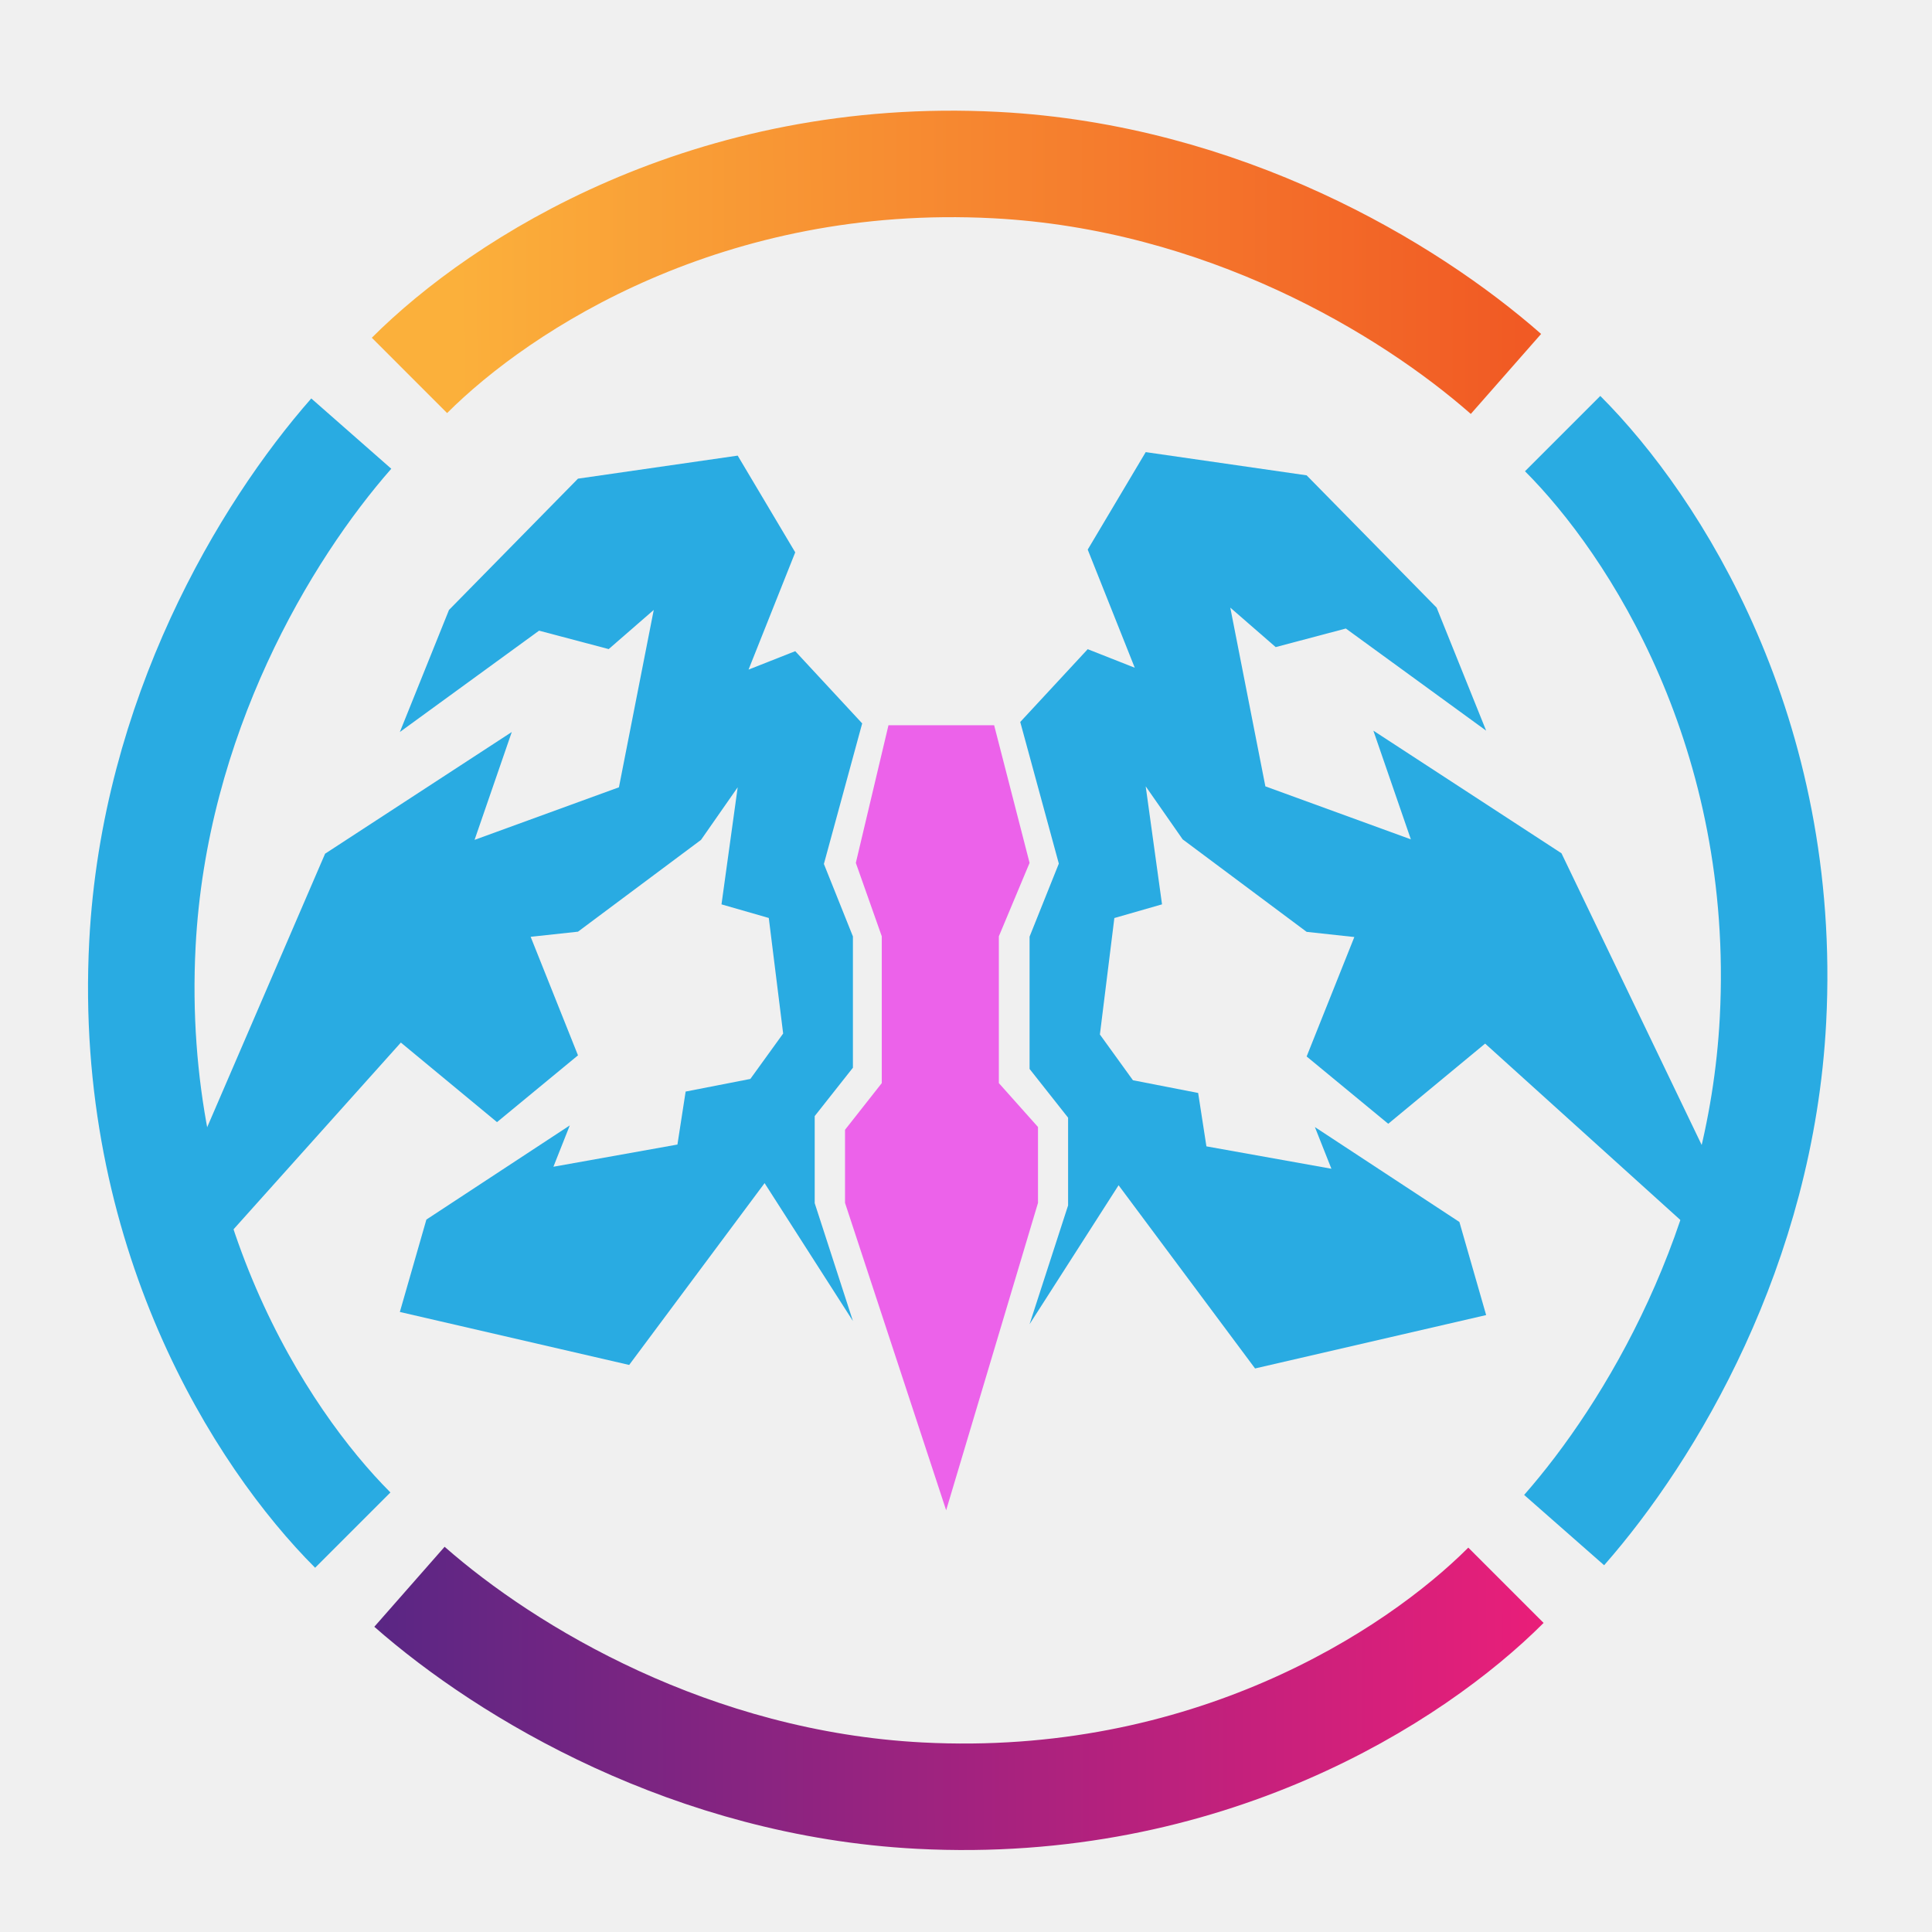
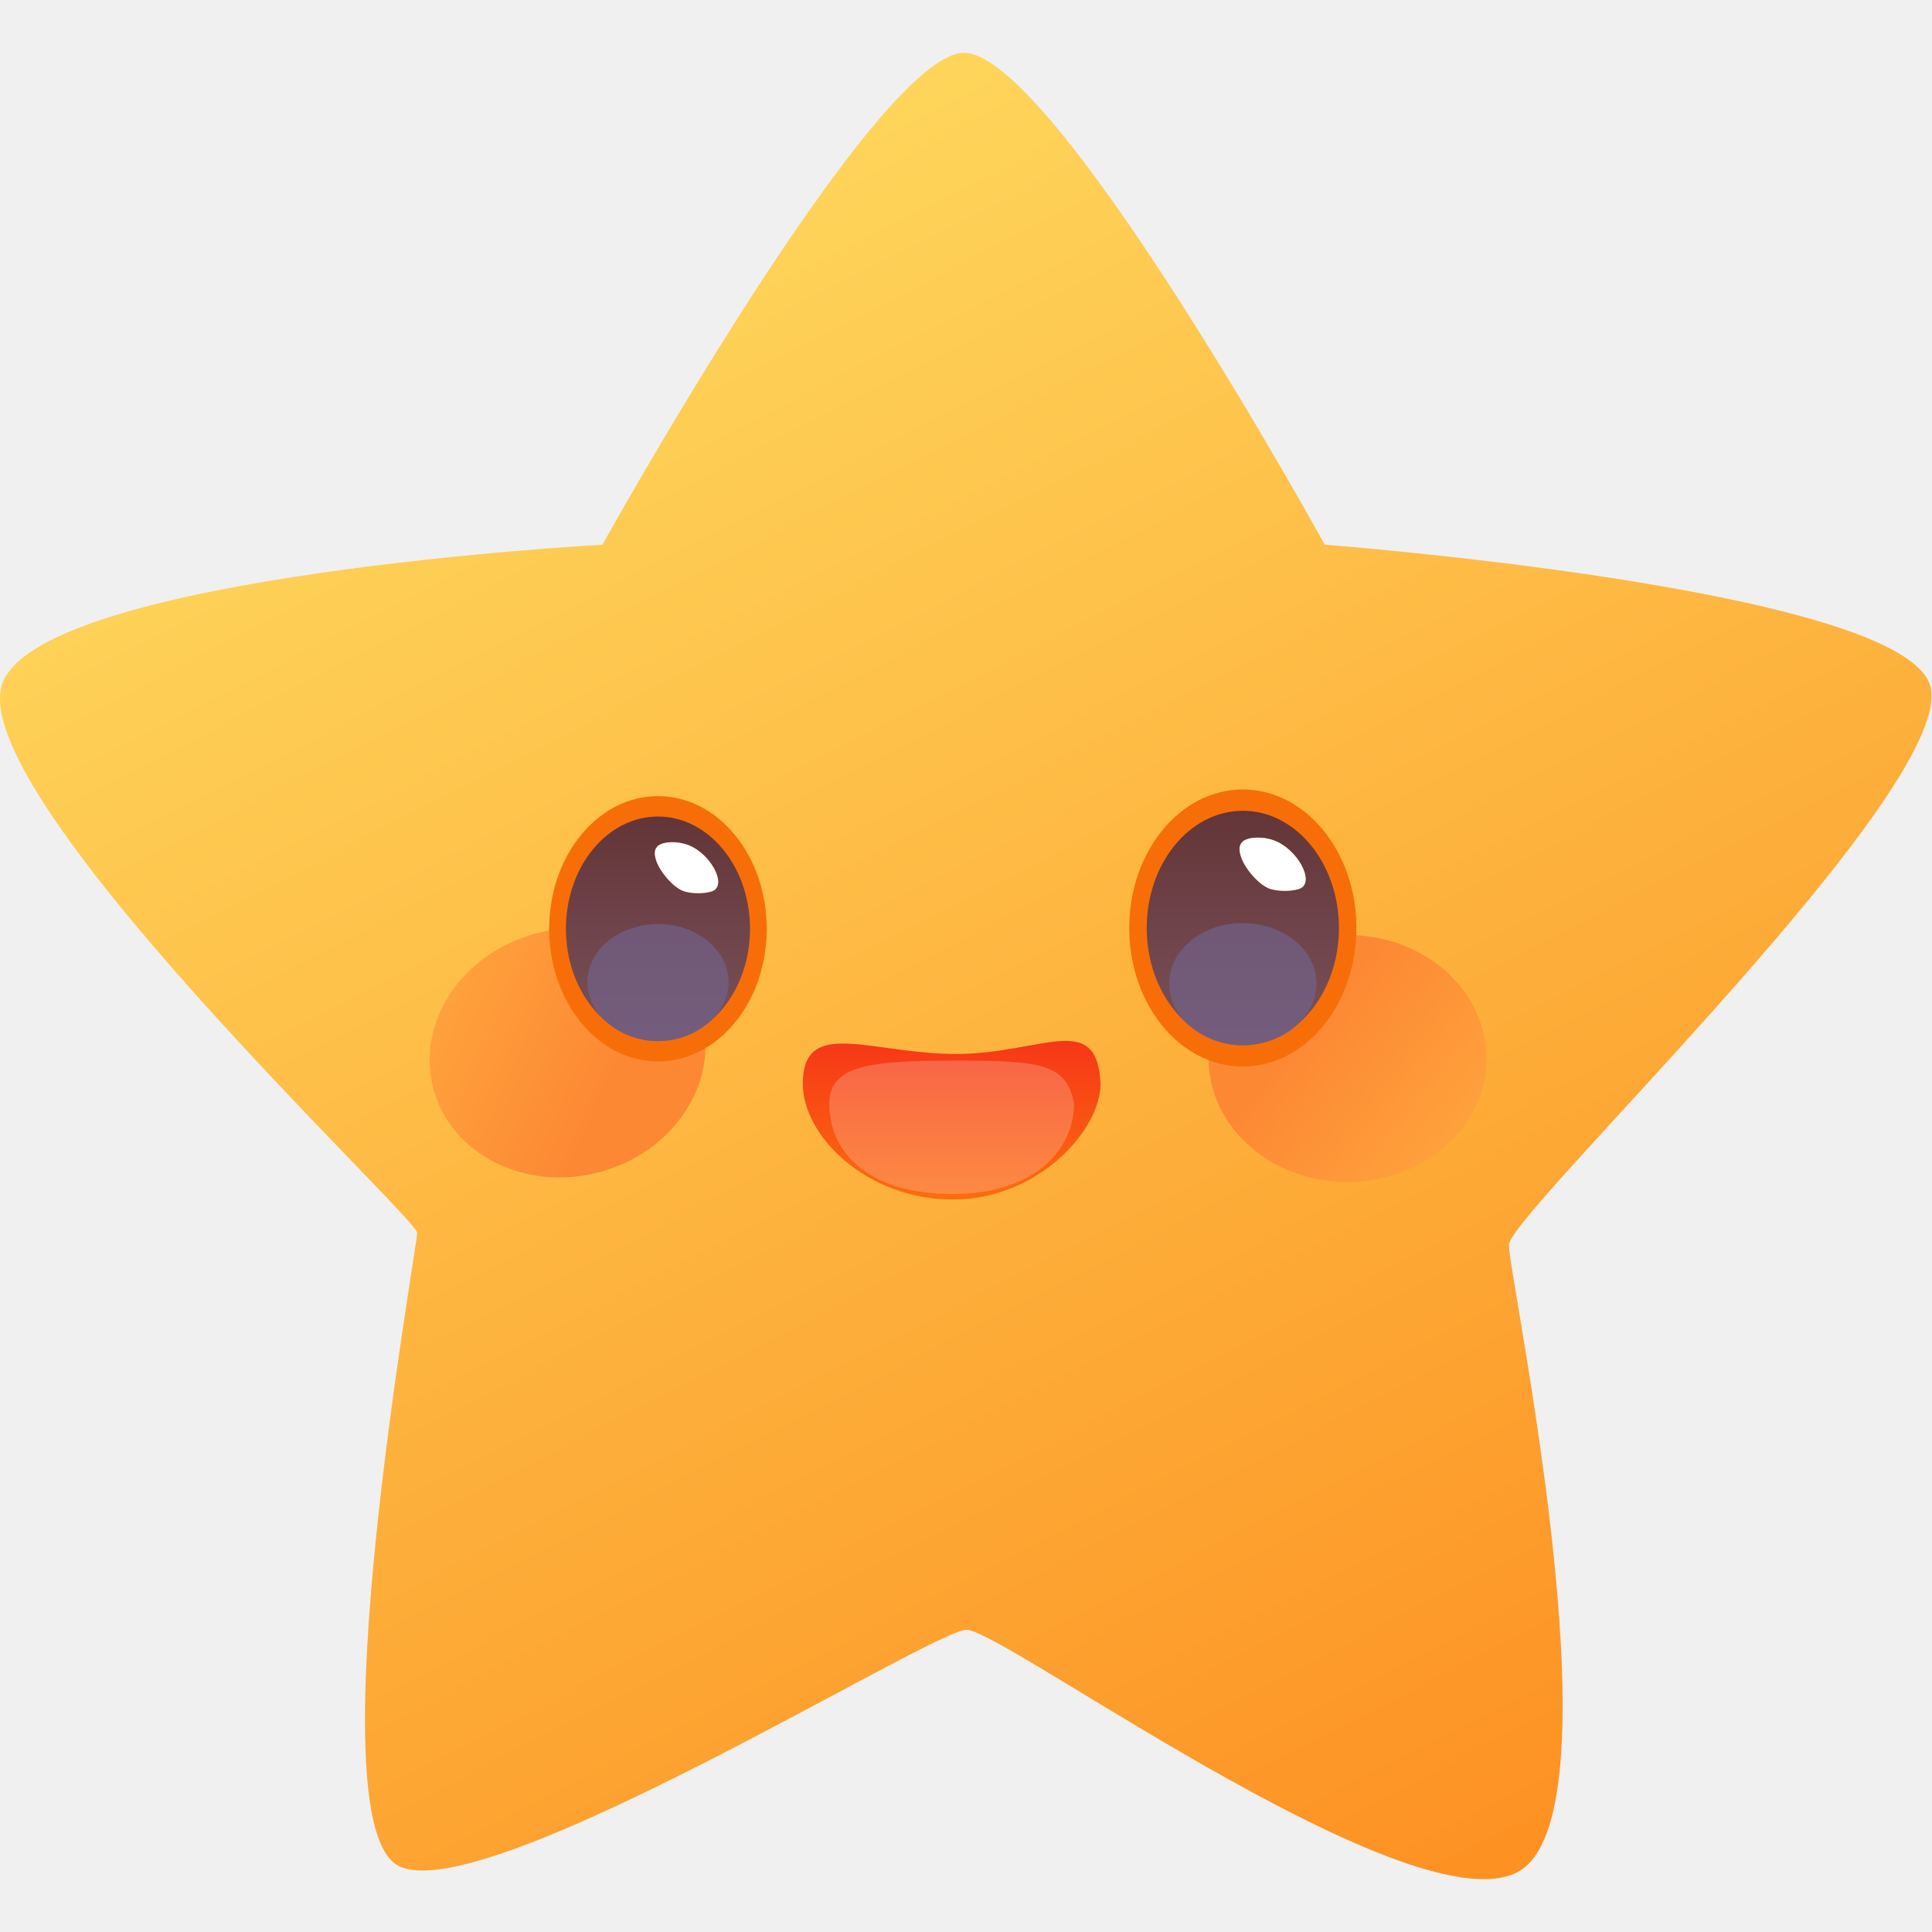
- <svg xmlns="http://www.w3.org/2000/svg" width="128" height="128" viewBox="0 0 128 128" fill="none">
-   <g clip-path="url(#clip0_913_41)">
-     <path d="M23.372 101.373C17.244 95.245 8.448 81.506 9.436 62.53C10.219 47.498 17.541 35.251 23.273 28.727" stroke="url(#paint0_linear_913_41)" stroke-width="7.056" />
-     <path d="M103.529 28.727C109.657 34.855 118.454 48.593 117.465 67.57C116.682 82.601 109.361 94.849 103.628 101.372" stroke="url(#paint1_linear_913_41)" stroke-width="7.056" />
-     <path d="M99.773 105.029C93.645 111.157 79.907 119.954 60.93 118.965C45.899 118.182 33.651 110.861 27.128 105.128" stroke="url(#paint2_linear_913_41)" stroke-width="7.056" />
-     <path d="M27.128 24.872C33.256 18.745 46.995 9.948 65.971 10.937C81.002 11.719 93.251 19.041 99.774 24.774" stroke="url(#paint3_linear_913_41)" stroke-width="7.056" />
-     <path d="M72.064 43.01L67.594 47.833L70.15 57.217L68.212 62.055V70.82L70.764 74.05L70.764 79.862L68.212 87.731L74.109 78.526L83.151 90.664L98.461 87.127L96.689 80.959L87.115 74.671L88.209 77.432L79.928 75.949L79.381 72.412L75.06 71.569L72.871 68.538L73.829 60.822L76.987 59.915L75.906 52.098L78.354 55.609L86.568 61.738L89.728 62.081L86.568 69.994L91.974 74.453L98.394 69.141L112.785 82.143V75.949L103.452 56.532L90.989 48.408L93.473 55.609L83.834 52.098L81.51 40.257L84.518 42.872L89.165 41.641L98.461 48.408L95.18 40.257L86.568 31.492L75.906 29.954L72.064 36.413L75.181 44.24L72.064 43.01Z" fill="#29ABE2" />
-     <path d="M52.686 43.142L57.122 47.927L54.585 57.239L56.508 62.041V70.739L53.976 73.944L53.976 79.712L56.508 87.521L50.656 78.385L41.684 90.431L26.491 86.921L28.249 80.8L37.75 74.561L36.665 77.3L44.882 75.829L45.425 72.319L49.713 71.482L51.886 68.474L50.934 60.818L47.801 59.917L48.874 52.16L46.444 55.644L38.293 61.726L35.157 62.066L38.293 69.919L32.928 74.344L26.558 69.073L10.566 86.921L12.597 77.3L21.538 56.56L33.906 48.498L31.441 55.644L41.006 52.16L43.312 40.41L40.328 43.004L35.715 41.783L26.491 48.498L29.747 40.41L38.293 31.712L48.874 30.186L52.686 36.595L49.593 44.363L52.686 43.142Z" fill="#29ABE2" />
-     <path d="M58.863 48.051H65.865L68.212 57.169L66.177 62.033V71.759L68.77 74.667V79.695L62.685 100.06L55.985 79.695V74.852L58.42 71.759L58.42 62.033L56.701 57.169L58.863 48.051Z" fill="#EC62EA" />
-   </g>
+ <svg xmlns="http://www.w3.org/2000/svg" width="512" height="512" viewBox="0 0 512 512" fill="none">
+   <path d="M159.652 144.346C159.652 144.346 13.938 152.237 0.962 180.293C-12.014 208.348 110.555 322.616 110.555 326.707C110.555 330.799 83.083 482.768 105.586 494.457C128.089 506.146 246.449 432.208 256.093 431.916C265.737 431.624 380.589 516.084 404.553 494.457C428.518 472.83 399.878 338.397 399.878 329.922C399.878 321.447 521.744 206.01 511.223 180.877C500.702 155.744 351.072 144.346 351.072 144.346C351.072 144.346 278.888 13.128 255.216 14.004C231.544 14.881 159.652 144.346 159.652 144.346Z" fill="url(#paint0_linear_916_64)" />
+   <ellipse cx="357.124" cy="280.528" rx="36.823" ry="32.731" fill="url(#paint1_linear_916_64)" />
+   <ellipse cx="150.417" cy="279.007" rx="36.823" ry="32.731" transform="rotate(165 150.417 279.007)" fill="url(#paint2_linear_916_64)" />
+   <path fill-rule="evenodd" clip-rule="evenodd" d="M174.368 281.305C190.29 281.305 203.197 265.561 203.197 246.139C203.197 226.718 190.29 210.974 174.368 210.974C158.446 210.974 145.538 226.718 145.538 246.139C145.538 265.561 158.446 281.305 174.368 281.305Z" fill="#F76E08" />
+   <path fill-rule="evenodd" clip-rule="evenodd" d="M174.368 275.895C187.841 275.895 198.762 262.573 198.762 246.139C198.762 229.706 187.841 216.384 174.368 216.384C160.895 216.384 149.974 229.706 149.974 246.139C149.974 262.573 160.895 275.895 174.368 275.895ZM189.094 236.024C192.597 234.094 188.093 226.088 182.374 223.943C179.586 222.871 175.941 222.943 174.368 224.158C173.564 224.962 173.222 225.859 173.868 227.946C174.797 230.949 178.371 235.095 181.016 236.096C183.232 236.954 187.378 236.882 189.094 236.024Z" fill="url(#paint3_linear_916_64)" />
+   <path d="M182.374 223.943C188.093 226.088 192.597 234.094 189.094 236.024C187.378 236.882 183.232 236.954 181.016 236.096C178.371 235.095 174.797 230.949 173.868 227.946C173.222 225.859 173.564 224.962 174.368 224.158C175.941 222.943 179.586 222.871 182.374 223.943Z" fill="white" />
+   <path fill-rule="evenodd" clip-rule="evenodd" d="M174.368 275.919C184.691 275.919 193.06 268.71 193.06 260.229C193.06 251.747 184.691 244.872 174.368 244.872C164.045 244.872 155.676 251.747 155.676 260.229C155.676 268.71 164.045 275.919 174.368 275.919Z" fill="#71618B" fill-opacity="0.69" />
+   <path d="M291.661 287.205C291.661 299.479 275.097 317.892 252.5 317.892C229.904 317.892 212.755 301.233 212.755 287.206C212.755 269.378 230.781 279.315 253.377 279.315C275.974 279.315 290.785 267.625 291.661 287.205Z" fill="url(#paint4_linear_916_64)" />
+   <path d="M284.648 292.455C284.648 303.889 275.097 316.419 252.5 316.419C229.904 316.419 219.769 305.315 219.769 292.456C219.769 282.227 230.781 281.068 253.377 281.068C275.974 281.068 282.602 281.935 284.648 292.455Z" fill="white" fill-opacity="0.21" />
+   <path fill-rule="evenodd" clip-rule="evenodd" d="M329.361 282.654C345.986 282.654 359.462 266.215 359.462 245.937C359.462 225.659 345.986 209.22 329.361 209.22C312.737 209.22 299.26 225.659 299.26 245.937C299.26 266.215 312.737 282.654 329.361 282.654Z" fill="#F76E08" />
+   <path fill-rule="evenodd" clip-rule="evenodd" d="M329.361 277.005C343.428 277.005 354.831 263.095 354.831 245.937C354.831 228.778 343.428 214.869 329.361 214.869C315.294 214.869 303.891 228.778 303.891 245.937C303.891 263.095 315.294 277.005 329.361 277.005ZM344.737 235.376C348.394 233.36 343.692 225.001 337.721 222.762C334.81 221.642 331.003 221.717 329.361 222.986C328.521 223.825 328.164 224.762 328.839 226.941C329.809 230.076 333.541 234.405 336.302 235.45C338.616 236.346 342.945 236.271 344.737 235.376Z" fill="url(#paint5_linear_916_64)" />
+   <path d="M337.721 222.762C343.692 225.001 348.394 233.36 344.737 235.376C342.945 236.271 338.616 236.346 336.302 235.45C333.541 234.405 329.809 230.076 328.839 226.941C328.164 224.762 328.521 223.825 329.361 222.986C331.003 221.717 334.81 221.642 337.721 222.762Z" fill="white" />
+   <path fill-rule="evenodd" clip-rule="evenodd" d="M329.361 277.031C340.14 277.031 348.877 269.503 348.877 260.648C348.877 251.792 340.14 244.614 329.361 244.614C318.583 244.614 309.845 251.792 309.845 260.648C309.845 269.503 318.583 277.031 329.361 277.031Z" fill="#71618B" fill-opacity="0.69" />
  <defs>
-     <linearGradient id="paint0_linear_913_41" x1="5.137" y1="46.864" x2="41.509" y2="83.236" gradientUnits="userSpaceOnUse">
-       <stop stop-color="#29ABE2" />
-       <stop offset="1" stop-color="#29ABE2" />
+     <linearGradient id="paint0_linear_916_64" x1="153.429" y1="57.252" x2="380.504" y2="497.959" gradientUnits="userSpaceOnUse">
+       <stop stop-color="#FED65B" />
+       <stop offset="1" stop-color="#FD9223" />
    </linearGradient>
-     <linearGradient id="paint1_linear_913_41" x1="121.765" y1="83.236" x2="85.393" y2="46.864" gradientUnits="userSpaceOnUse">
-       <stop stop-color="#29ABE2" />
-       <stop offset="1" stop-color="#29ABE2" />
+     <linearGradient id="paint1_linear_916_64" x1="349.526" y1="268.839" x2="388.687" y2="300.401" gradientUnits="userSpaceOnUse">
+       <stop stop-color="#FD8834" />
+       <stop offset="1" stop-color="#FEA23C" />
    </linearGradient>
-     <linearGradient id="paint2_linear_913_41" x1="20.708" y1="109.126" x2="104.134" y2="108.809" gradientUnits="userSpaceOnUse">
-       <stop stop-color="#522785" />
-       <stop offset="1" stop-color="#ED1E79" />
+     <linearGradient id="paint2_linear_916_64" x1="142.819" y1="267.317" x2="181.98" y2="298.88" gradientUnits="userSpaceOnUse">
+       <stop stop-color="#FD8834" />
+       <stop offset="1" stop-color="#FEA23C" />
    </linearGradient>
-     <linearGradient id="paint3_linear_913_41" x1="30.39" y1="21.611" x2="100.762" y2="21.413" gradientUnits="userSpaceOnUse">
-       <stop stop-color="#FBB03B" />
-       <stop offset="1" stop-color="#F15A24" />
+     <linearGradient id="paint3_linear_916_64" x1="174.368" y1="216.384" x2="174.368" y2="275.895" gradientUnits="userSpaceOnUse">
+       <stop stop-color="#633538" />
+       <stop offset="1" stop-color="#7A525B" />
    </linearGradient>
-     <clipPath id="clip0_913_41">
-       <rect width="128" height="128" fill="white" />
-     </clipPath>
+     <linearGradient id="paint4_linear_916_64" x1="252.208" y1="275.853" x2="252.208" y2="317.892" gradientUnits="userSpaceOnUse">
+       <stop stop-color="#F63717" />
+       <stop offset="1" stop-color="#FC6D0F" />
+     </linearGradient>
+     <linearGradient id="paint5_linear_916_64" x1="329.361" y1="214.869" x2="329.361" y2="277.005" gradientUnits="userSpaceOnUse">
+       <stop stop-color="#633538" />
+       <stop offset="1" stop-color="#7A525B" />
+     </linearGradient>
  </defs>
</svg>
